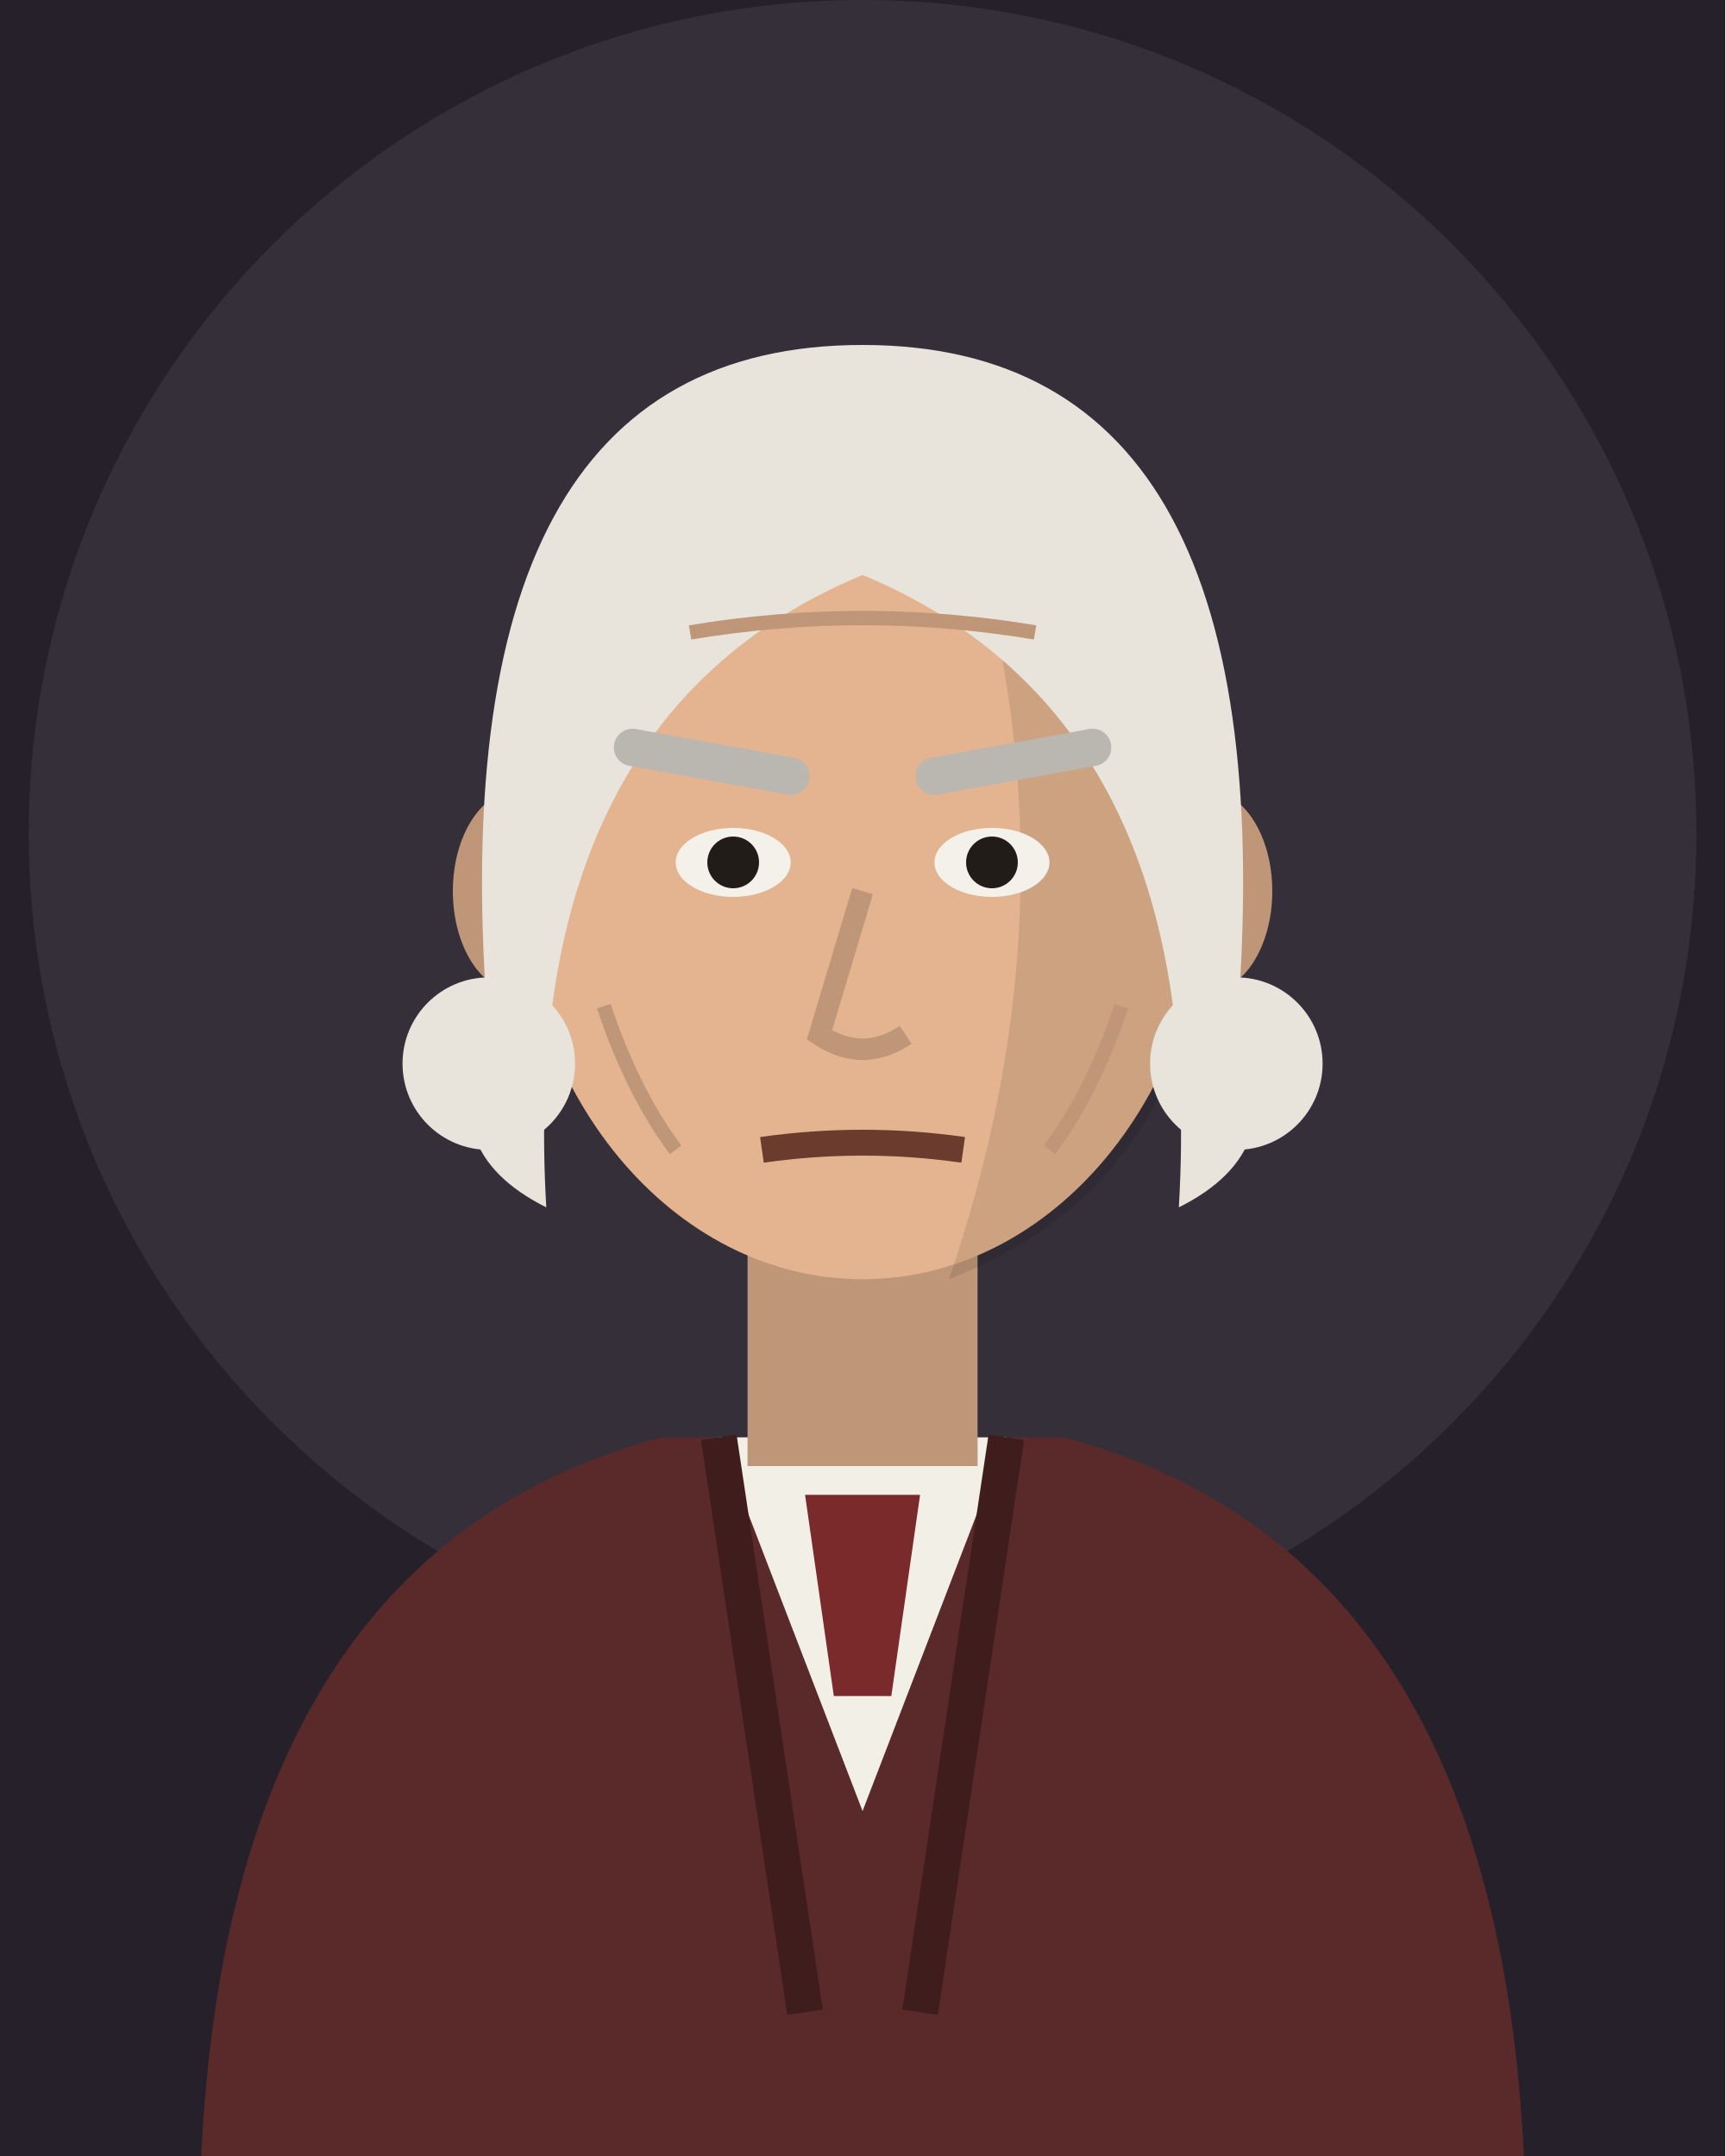
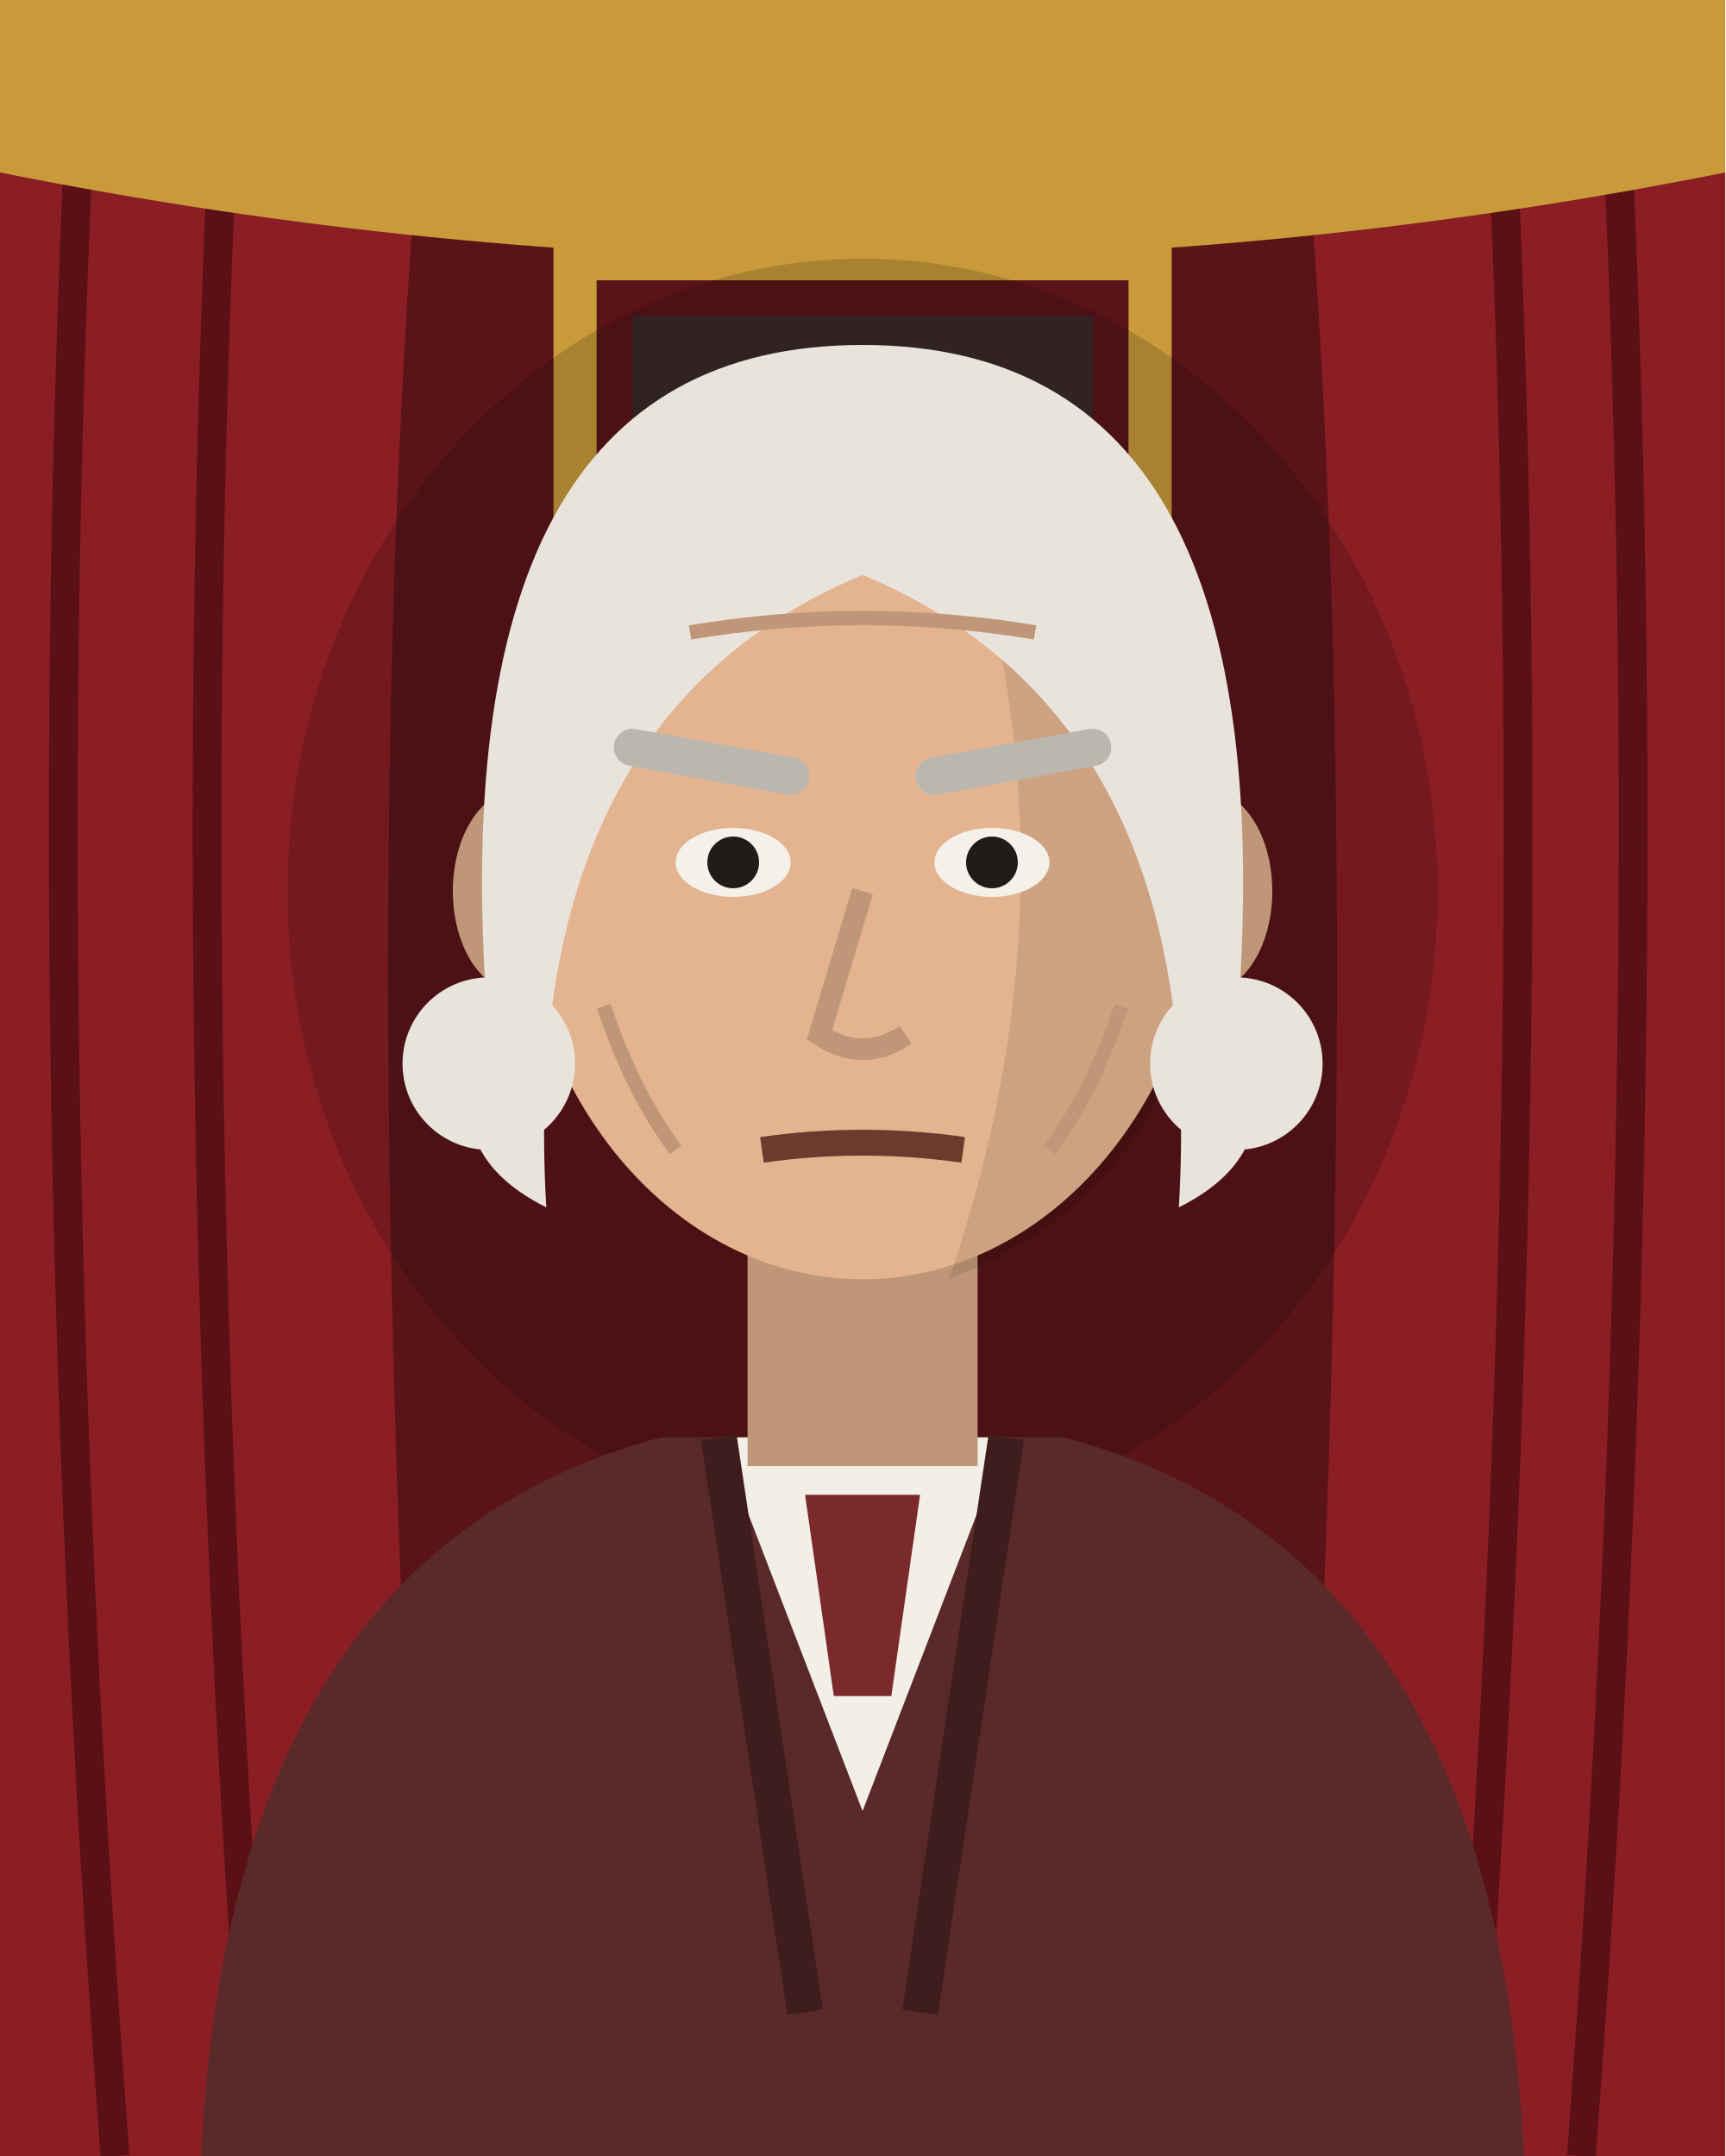
<svg xmlns="http://www.w3.org/2000/svg" viewBox="0 0 120 150" role="img" aria-label="Antonio Salieri">
  <style>.fx{transform-box:fill-box;transform-origin:center}.tw{animation:tw 3s ease-in-out infinite}.pu{animation:pu 4s ease-in-out infinite}@keyframes tw{50%{opacity:.25}}@keyframes pu{50%{opacity:.55}}@keyframes spin{to{transform:rotate(360deg)}}@media (prefers-reduced-motion:reduce){*{animation:none!important}}</style>
-   <rect width="120" height="150" fill="#26202a" />
-   <circle cx="60" cy="58" r="58" fill="#fff" opacity=".07" />
+   <rect width="120" height="150" fill="#5a1418" />
+   <path d="M0 0 H30 Q24 60 30 150 H0Z M120 0 H90 Q96 60 90 150 H120Z" fill="#8a1e24" />
+   <path d="M6 0 Q2 70 8 150 M16 0 Q12 70 18 150 M104 0 Q108 70 102 150 M112 0 Q116 70 110 150" stroke="#5a1014" stroke-width="2" fill="none" />
+   <path d="M0 0 H120 V12 Q60 24 0 12Z" fill="#c89a3a" />
+   <rect x="40" y="18" width="40" height="30" fill="none" stroke="#c89a3a" stroke-width="3" />
+   <rect x="44" y="22" width="32" height="22" fill="#3a2a2a" />
+   <ellipse cx="60" cy="62" rx="40" ry="44" fill="#000" opacity=".16" />
  <path d="M14 150 Q16 108 46 100 H74 Q104 108 106 150Z" fill="#5a2a2a" />
  <path d="M50 100 L60 126 L70 100Z" fill="#f2efe6" />
  <path d="M56 104 L64 104 L62 118 L58 118Z" fill="#7a2a2a" />
  <path d="M50 100 L56 140 M70 100 L64 140" stroke="#3f1d1d" stroke-width="2.5" />
  <rect x="52" y="86" width="16" height="16" fill="#bf9778" />
  <ellipse cx="36" cy="62" rx="4.5" ry="7" fill="#bf9778" />
  <ellipse cx="84" cy="62" rx="4.5" ry="7" fill="#bf9778" />
  <ellipse cx="60" cy="60" rx="24" ry="29" fill="#e3b48f" />
  <path d="M66 32 Q84 38 84 60 Q84 82 66 89 Q76 60 66 32Z" fill="#000" opacity=".1" />
  <path d="M34 72 Q30 24 60 24 Q90 24 86 72 Q90 80 82 84 Q84 50 60 40 Q36 50 38 84 Q30 80 34 72Z" fill="#e8e4dc" />
  <circle cx="34" cy="74" r="6" fill="#e8e4dc" />
  <circle cx="86" cy="74" r="6" fill="#e8e4dc" />
  <path d="M48 44 Q60 42 72 44 M42 70 Q44 76 47 80 M78 70 Q76 76 73 80" stroke="#bf9778" stroke-width="1" fill="none" />
  <path d="M44 52 L55 54 M65 54 L76 52" stroke="#bab6b0" stroke-width="2.6" stroke-linecap="round" />
  <ellipse cx="51" cy="60" rx="4" ry="2.4" fill="#f4f1ea" />
  <circle cx="51" cy="60" r="1.8" fill="#221c18" />
  <ellipse cx="69" cy="60" rx="4" ry="2.4" fill="#f4f1ea" />
  <circle cx="69" cy="60" r="1.8" fill="#221c18" />
  <path d="M60 62 L57 72 Q60 74 63 72" fill="none" stroke="#bf9778" stroke-width="1.5" />
  <path d="M53 80 Q60 79 67 80" stroke="#6b3b2e" stroke-width="1.8" fill="none" />
</svg>
